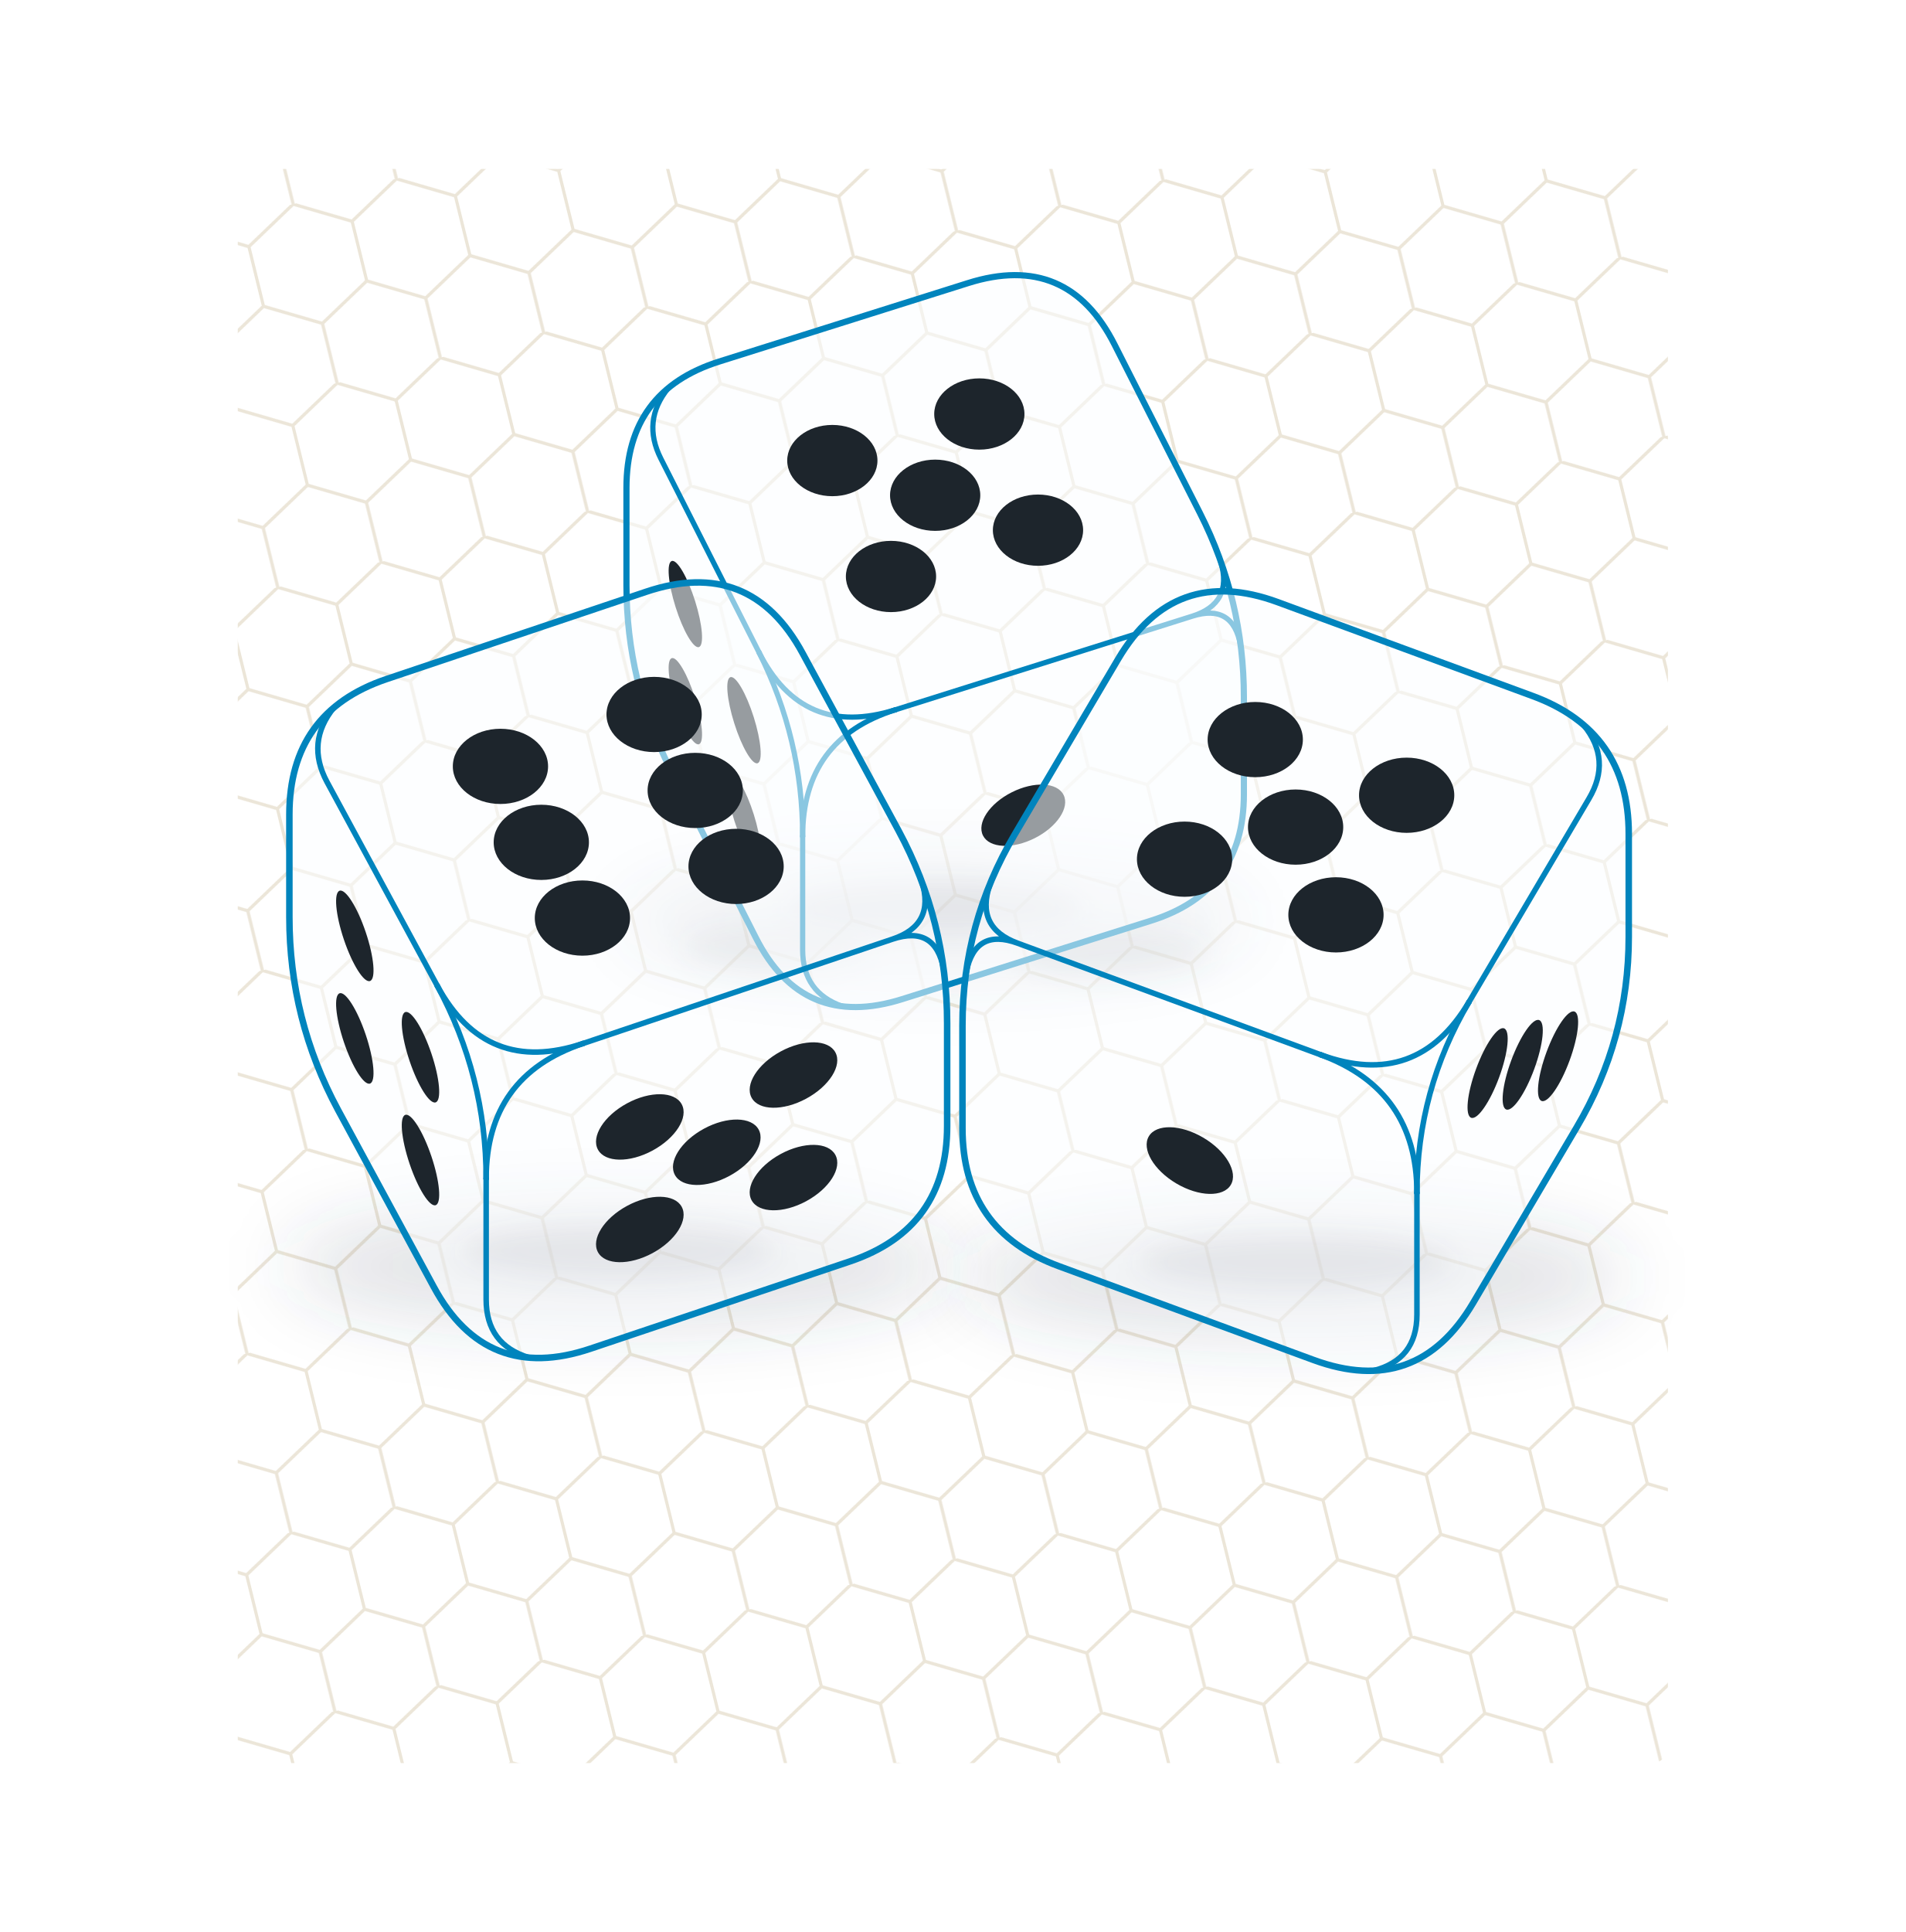
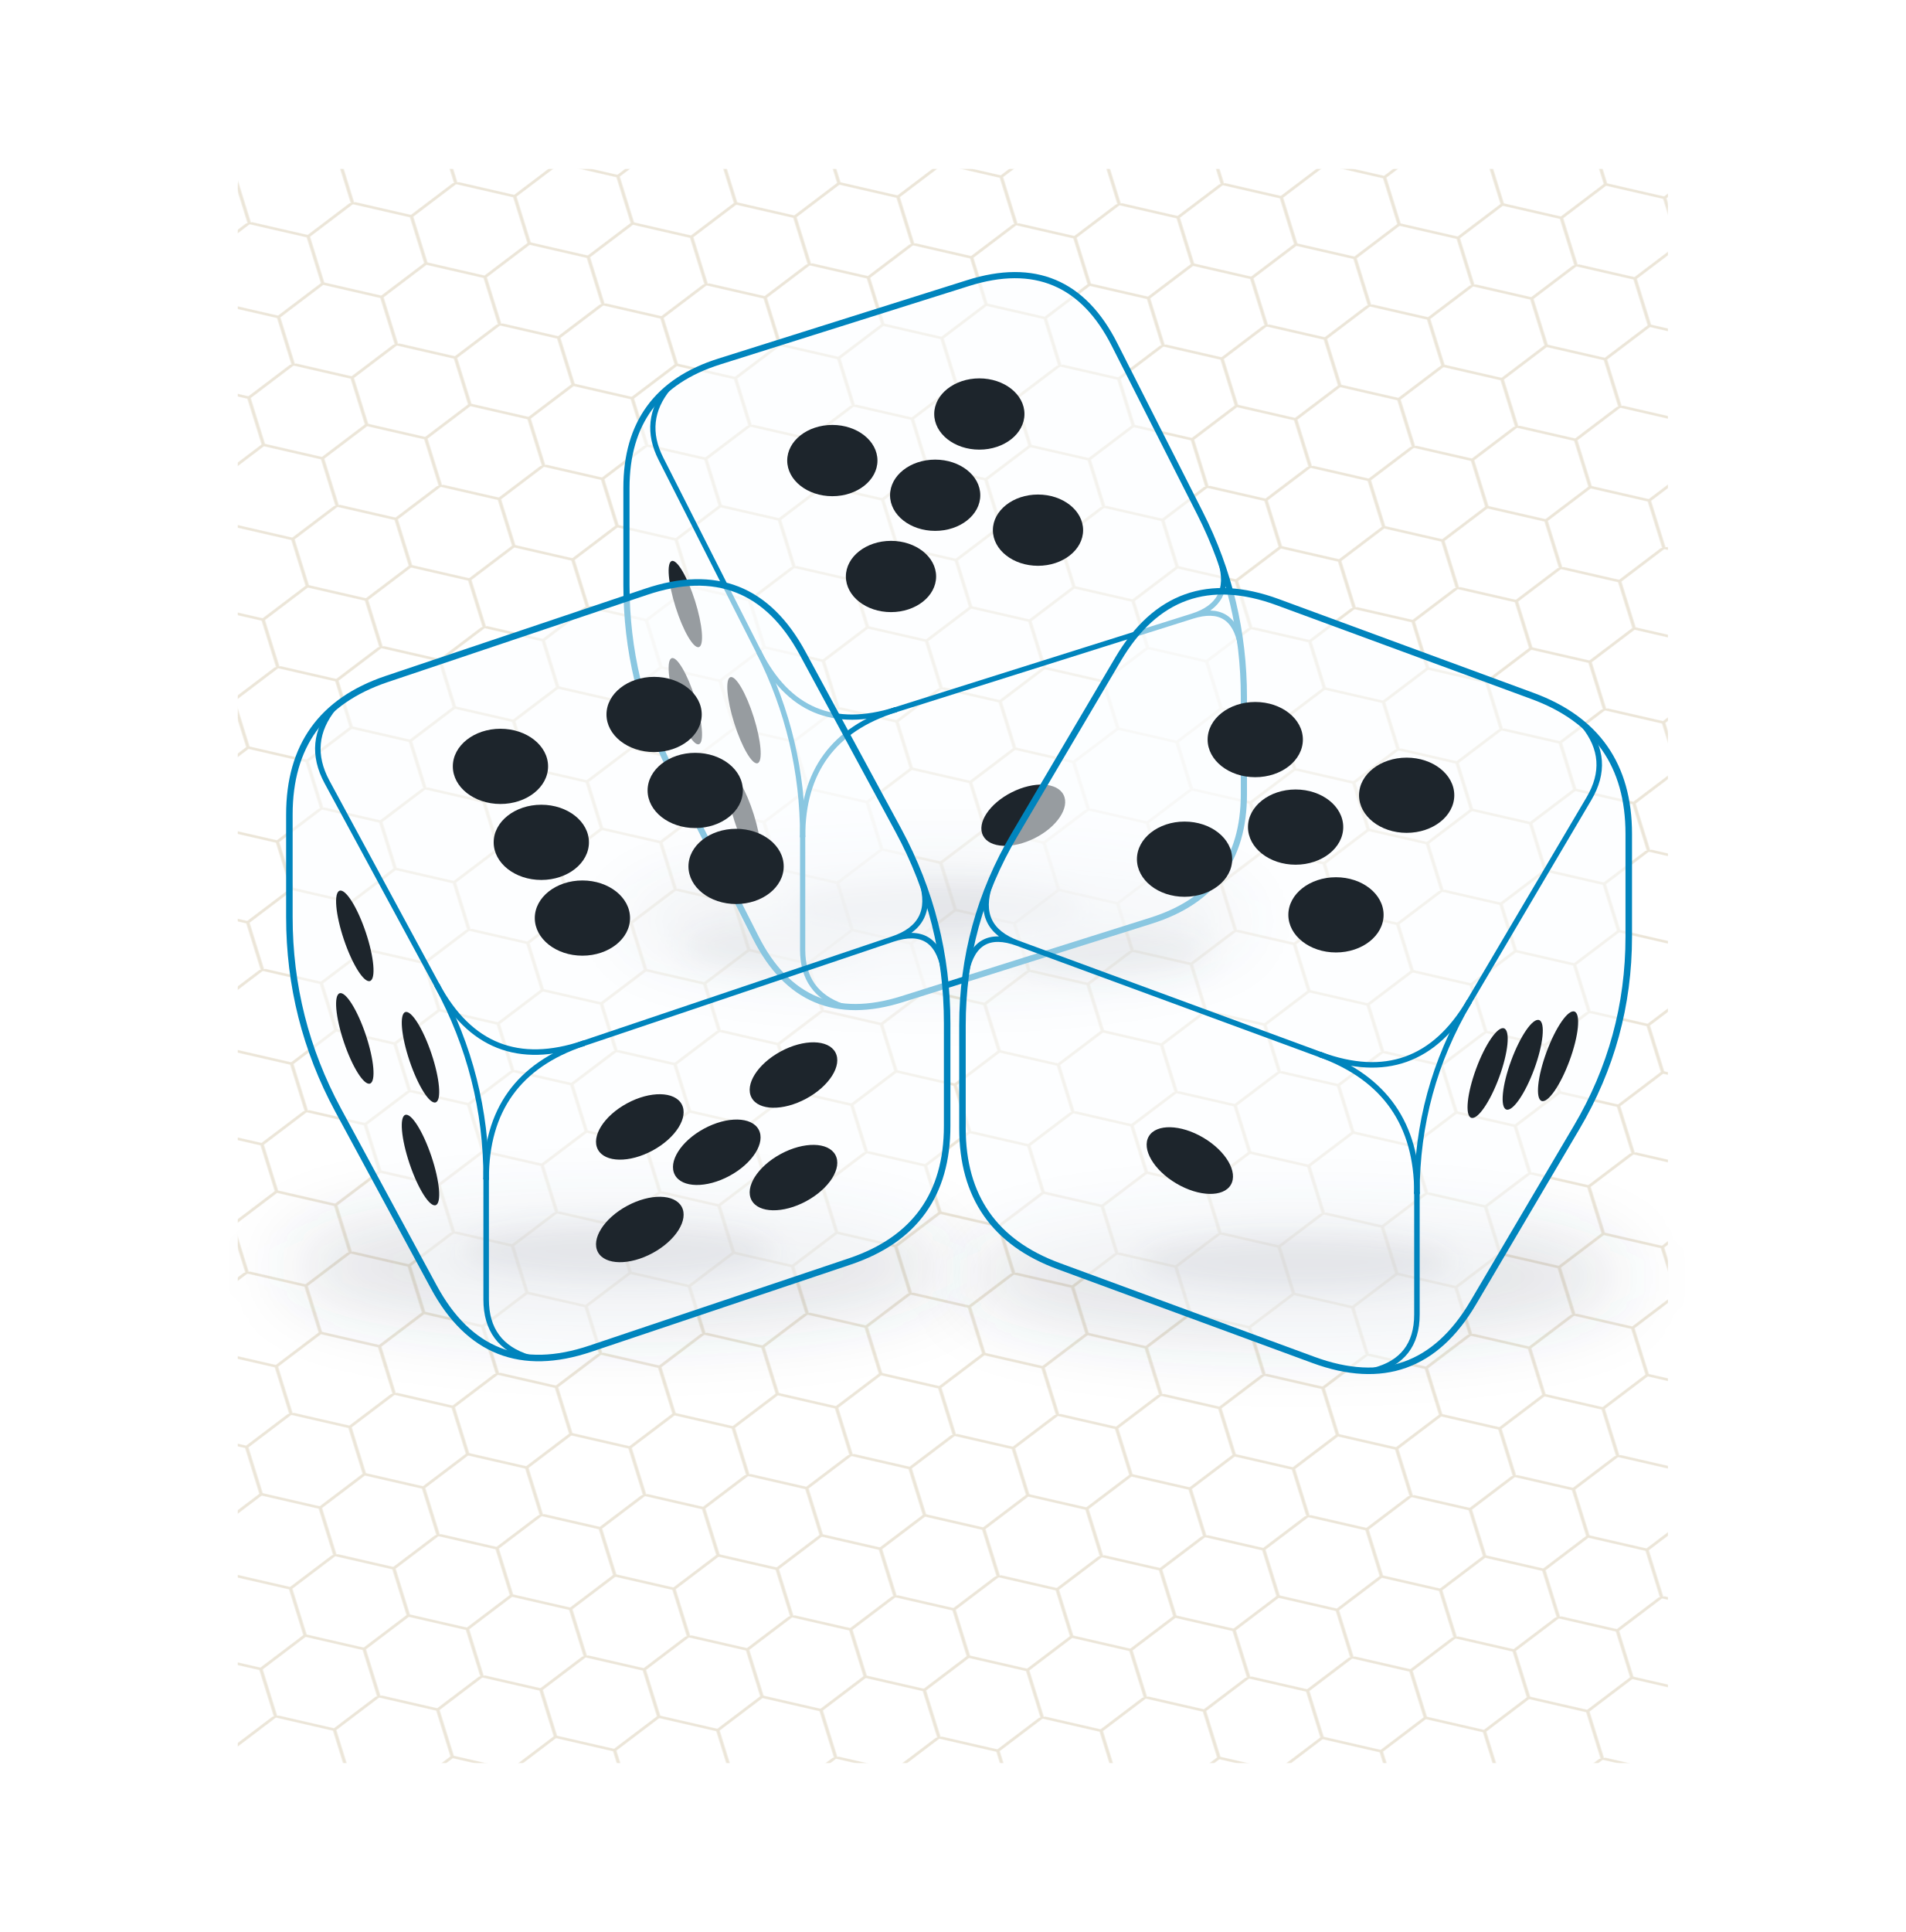
<svg xmlns="http://www.w3.org/2000/svg" viewBox="-361 -366 722 732" width="960" height="973" aria-hidden="true">
  <defs>
    <filter id="dg27hl" x="-60%" y="-60%" width="220%" height="220%">
      <feGaussianBlur stdDeviation="14" />
    </filter>
    <filter id="gavk1k" x="-60%" y="-60%" width="220%" height="220%">
      <feGaussianBlur stdDeviation="5" />
    </filter>
    <path id="d9zdge" d="M-131.2 -62.1Q-131.2 -103 -92.5 -116.1L11 -150.9Q52.7 -165 73.6 -126.3L111.8 -55.7Q131.2 -19.7 131.2 21.2L131.2 62.1Q131.2 103 92.5 116.1L-11 150.9Q-52.7 165 -73.6 126.3L-111.8 55.7Q-131.2 19.7 -131.2 -21.2Z" />
    <clipPath id="dw0znn">
      <use href="#d9zdge" />
    </clipPath>
    <path id="c3piy2" d="M-132.9 17.7Q-132.9 -23.2 -112.1 -58.4L-70.8 -128.4Q-48.4 -166.3 -7.1 -151.1L94.5 -113.7Q132.9 -99.6 132.9 -58.7L132.9 -17.7Q132.9 23.2 112.1 58.4L70.8 128.4Q48.4 166.3 7.1 151.1L-94.5 113.7Q-132.9 99.6 -132.9 58.7Z" />
    <clipPath id="tsvwq5">
      <use href="#c3piy2" />
    </clipPath>
    <path id="nxvvel" d="M-130 -64.5Q-130 -105.4 -90.9 -117.7L13.8 -150.7Q55.8 -164 75.6 -124.7L111.5 -53.9Q130 -17.4 130 23.6L130 64.5Q130 105.4 90.9 117.7L-13.8 150.7Q-55.8 164 -75.6 124.7L-111.5 53.9Q-130 17.4 -130 -23.6Z" />
    <clipPath id="k3s7vb">
      <use href="#nxvvel" />
    </clipPath>
-     <pattern id="ob34on" patternUnits="userSpaceOnUse" width="69.79" height="40.29" patternTransform="translate(9.3 6.98) rotate(76.2)">
+     <pattern id="ob34on" patternUnits="userSpaceOnUse" width="69.79" height="40.29" patternTransform="scale(1 0.79) translate(9.3 6.98) rotate(76.2)">
      <path d="M0 20.146L11.631 40.292M11.631 40.292L34.894 40.292M34.894 40.292L46.525 20.146M46.525 20.146L34.894 0M34.894 0L11.631 0M11.631 0L0 20.146M46.525 20.146L69.787 20.146" fill="none" stroke="#b59e69" stroke-width="1.23" stroke-opacity=".25" />
    </pattern>
  </defs>
  <rect x="-295" y="-326" width="591" height="653" rx="30" fill="transparent" />
  <rect x="-271" y="-302" width="542" height="604" rx="6" fill="transparent" />
  <rect x="-271" y="-302" width="542" height="604" rx="6" fill="url(#ob34on)" />
  <g transform="translate(-6.7 -123.1) scale(0.9)">
    <ellipse cx="0" cy="118" rx="132" ry="24" fill="#43525f" fill-opacity=".16" filter="url(#dg27hl)" />
    <ellipse cx="0" cy="112" rx="62" ry="11" fill="#43525f" fill-opacity=".18" filter="url(#gavk1k)" />
  </g>
  <g transform="translate(-126.8 1.6) scale(0.95)">
    <ellipse cx="0" cy="118" rx="132" ry="24" fill="#43525f" fill-opacity=".16" filter="url(#dg27hl)" />
    <ellipse cx="0" cy="112" rx="62" ry="11" fill="#43525f" fill-opacity=".18" filter="url(#gavk1k)" />
  </g>
  <g transform="translate(129.9 5.7) scale(0.95)">
    <ellipse cx="0" cy="118" rx="132" ry="24" fill="#43525f" fill-opacity=".16" filter="url(#dg27hl)" />
    <ellipse cx="0" cy="112" rx="62" ry="11" fill="#43525f" fill-opacity=".18" filter="url(#gavk1k)" />
  </g>
  <ellipse cx="-66.8" cy="-6.8" rx="36" ry="9" fill="#43525f" fill-opacity=".14" filter="url(#gavk1k)" />
  <ellipse cx="61.6" cy="-4.7" rx="36" ry="9" fill="#43525f" fill-opacity=".14" filter="url(#gavk1k)" />
  <g transform="translate(-6.7 -123.1) scale(0.9)">
    <use href="#nxvvel" fill="#fafcff" fill-opacity=".55" stroke="#0084bd" stroke-width="2.6" />
    <g clip-path="url(#k3s7vb)">
      <ellipse cx="-105.2" cy="-15.6" rx="19" ry="4.3" transform="rotate(-107.5 -105.2 -15.6)" fill="#1d252c" />
      <ellipse cx="-105.2" cy="25.3" rx="19" ry="4.3" transform="rotate(-107.5 -105.2 25.3)" fill="#1d252c" />
      <ellipse cx="-80.5" cy="33.3" rx="19" ry="4.3" transform="rotate(-107.5 -80.5 33.3)" fill="#1d252c" />
      <ellipse cx="-80.5" cy="74.2" rx="19" ry="4.3" transform="rotate(-107.5 -80.5 74.2)" fill="#1d252c" />
      <ellipse cx="37.1" cy="73.3" rx="19" ry="10.8" transform="rotate(153.2 37.1 73.3)" fill="#1d252c" />
      <ellipse cx="18.6" cy="-95.6" rx="19" ry="15" transform="rotate(0 18.6 -95.6)" fill="#1d252c" />
      <ellipse cx="-43.3" cy="-76" rx="19" ry="15" transform="rotate(0 -43.3 -76)" fill="#1d252c" />
      <ellipse cx="0" cy="-61.4" rx="19" ry="15" transform="rotate(0 0 -61.4)" fill="#1d252c" />
      <ellipse cx="43.3" cy="-46.7" rx="19" ry="15" transform="rotate(0 43.3 -46.7)" fill="#1d252c" />
      <ellipse cx="-18.6" cy="-27.2" rx="19" ry="15" transform="rotate(0 -18.6 -27.2)" fill="#1d252c" />
      <path d="M-55.8 82.2L-55.8 130M-55.8 130Q-55.8 148 -38.9 153.8" fill="none" stroke="#0084bd" stroke-width="2.2" stroke-linecap="round" />
      <path d="M-74.2 4.7L-115.5 -76.8M-115.5 -76.8Q-123.6 -92.8 -112.3 -106.6" fill="none" stroke="#0084bd" stroke-width="2.2" stroke-linecap="round" />
      <path d="M-16.7 28.9L108.3 -10.5M108.3 -10.5Q125.4 -15.9 120.3 -33.2M108.3 -10.5Q125.4 -15.9 128.6 1.8" fill="none" stroke="#0084bd" stroke-width="2.2" stroke-linecap="round" />
      <path d="M-55.8 82.2Q-55.8 41.2 -74.2 4.7" fill="none" stroke="#0084bd" stroke-width="2.2" stroke-linecap="round" />
      <path d="M-55.8 82.2Q-55.8 41.2 -16.7 28.9" fill="none" stroke="#0084bd" stroke-width="2.2" stroke-linecap="round" />
      <path d="M-74.2 4.7Q-55.8 41.2 -16.7 28.9" fill="none" stroke="#0084bd" stroke-width="2.2" stroke-linecap="round" />
    </g>
  </g>
  <g transform="translate(-126.8 1.6) scale(0.95)">
    <use href="#d9zdge" fill="#fafcff" fill-opacity=".55" stroke="#0084bd" stroke-width="2.6" />
    <g clip-path="url(#dw0znn)">
      <ellipse cx="-78.9" cy="34.7" rx="19" ry="4.6" transform="rotate(-108.6 -78.9 34.7)" fill="#1d252c" />
      <ellipse cx="-105.1" cy="-13.7" rx="19" ry="4.6" transform="rotate(-108.6 -105.1 -13.7)" fill="#1d252c" />
      <ellipse cx="-78.9" cy="75.7" rx="19" ry="4.6" transform="rotate(-108.6 -78.9 75.7)" fill="#1d252c" />
      <ellipse cx="-105.1" cy="27.2" rx="19" ry="4.6" transform="rotate(-108.6 -105.1 27.2)" fill="#1d252c" />
      <ellipse cx="69.9" cy="41.8" rx="19" ry="10.7" transform="rotate(151.6 69.9 41.8)" fill="#1d252c" />
      <ellipse cx="8.6" cy="62.5" rx="19" ry="10.7" transform="rotate(151.6 8.6 62.5)" fill="#1d252c" />
      <ellipse cx="39.3" cy="72.6" rx="19" ry="10.7" transform="rotate(151.6 39.3 72.6)" fill="#1d252c" />
      <ellipse cx="69.9" cy="82.7" rx="19" ry="10.7" transform="rotate(151.6 69.9 82.7)" fill="#1d252c" />
      <ellipse cx="8.6" cy="103.4" rx="19" ry="10.7" transform="rotate(151.6 8.6 103.4)" fill="#1d252c" />
      <ellipse cx="-47" cy="-81.3" rx="19" ry="15" transform="rotate(0 -47 -81.3)" fill="#1d252c" />
      <ellipse cx="14.3" cy="-102" rx="19" ry="15" transform="rotate(0 14.3 -102)" fill="#1d252c" />
      <ellipse cx="-30.7" cy="-51" rx="19" ry="15" transform="rotate(0 -30.7 -51)" fill="#1d252c" />
      <ellipse cx="30.7" cy="-71.7" rx="19" ry="15" transform="rotate(0 30.7 -71.7)" fill="#1d252c" />
      <ellipse cx="-14.3" cy="-20.8" rx="19" ry="15" transform="rotate(0 -14.3 -20.8)" fill="#1d252c" />
      <ellipse cx="47" cy="-41.4" rx="19" ry="15" transform="rotate(0 47 -41.4)" fill="#1d252c" />
      <path d="M-52.7 83.1L-52.7 131.3M-52.7 131.3Q-52.7 149.3 -35.6 154.5" fill="none" stroke="#0084bd" stroke-width="2.2" stroke-linecap="round" />
      <path d="M-72.2 6.2L-116.2 -75.1M-116.2 -75.1Q-124.7 -90.9 -113.4 -104.8" fill="none" stroke="#0084bd" stroke-width="2.2" stroke-linecap="round" />
      <path d="M-14 29.2L109.4 -12.4M109.4 -12.4Q126.5 -18.1 121.1 -35.3M109.4 -12.4Q126.5 -18.1 129.8 -0.4" fill="none" stroke="#0084bd" stroke-width="2.2" stroke-linecap="round" />
      <path d="M-52.7 83.1Q-52.7 42.2 -72.2 6.2" fill="none" stroke="#0084bd" stroke-width="2.2" stroke-linecap="round" />
      <path d="M-52.7 83.1Q-52.7 42.2 -14 29.2" fill="none" stroke="#0084bd" stroke-width="2.2" stroke-linecap="round" />
      <path d="M-72.2 6.2Q-52.7 42.2 -14 29.2" fill="none" stroke="#0084bd" stroke-width="2.2" stroke-linecap="round" />
    </g>
  </g>
  <g transform="translate(129.9 5.7) scale(0.95)">
    <use href="#c3piy2" fill="#fafcff" fill-opacity=".55" stroke="#0084bd" stroke-width="2.6" />
    <g clip-path="url(#tsvwq5)">
      <ellipse cx="104.7" cy="30" rx="19" ry="4.9" transform="rotate(110.2 104.7 30)" fill="#1d252c" />
      <ellipse cx="90.6" cy="33.4" rx="19" ry="4.9" transform="rotate(110.2 90.6 33.4)" fill="#1d252c" />
      <ellipse cx="76.6" cy="36.7" rx="19" ry="4.9" transform="rotate(110.2 76.6 36.7)" fill="#1d252c" />
      <ellipse cx="-42.2" cy="71.6" rx="19" ry="10.6" transform="rotate(-149.4 -42.2 71.6)" fill="#1d252c" />
      <ellipse cx="44.3" cy="-74.1" rx="19" ry="15" transform="rotate(0 44.3 -74.1)" fill="#1d252c" />
      <ellipse cx="-16.1" cy="-96.3" rx="19" ry="15" transform="rotate(0 -16.1 -96.3)" fill="#1d252c" />
      <ellipse cx="0" cy="-61.4" rx="19" ry="15" transform="rotate(0 0 -61.4)" fill="#1d252c" />
      <ellipse cx="16.1" cy="-26.4" rx="19" ry="15" transform="rotate(0 16.1 -26.4)" fill="#1d252c" />
      <ellipse cx="-44.3" cy="-48.6" rx="19" ry="15" transform="rotate(0 -44.3 -48.6)" fill="#1d252c" />
      <path d="M48.4 84.5L48.4 133M48.4 133Q48.4 151 31 155.4" fill="none" stroke="#0084bd" stroke-width="2.2" stroke-linecap="round" />
      <path d="M69.2 8.3L117 -72.7M117 -72.7Q126.2 -88.2 114.9 -102.1" fill="none" stroke="#0084bd" stroke-width="2.2" stroke-linecap="round" />
      <path d="M10 29.4L-110.9 -15.1M-110.9 -15.1Q-127.8 -21.3 -131.4 -3.6M-110.9 -15.1Q-127.8 -21.3 -122 -38.4" fill="none" stroke="#0084bd" stroke-width="2.2" stroke-linecap="round" />
      <path d="M48.4 84.5Q48.4 43.5 69.2 8.3" fill="none" stroke="#0084bd" stroke-width="2.2" stroke-linecap="round" />
      <path d="M48.4 84.5Q48.4 43.5 10 29.4" fill="none" stroke="#0084bd" stroke-width="2.2" stroke-linecap="round" />
      <path d="M69.2 8.3Q48.4 43.5 10 29.4" fill="none" stroke="#0084bd" stroke-width="2.2" stroke-linecap="round" />
    </g>
  </g>
</svg>
